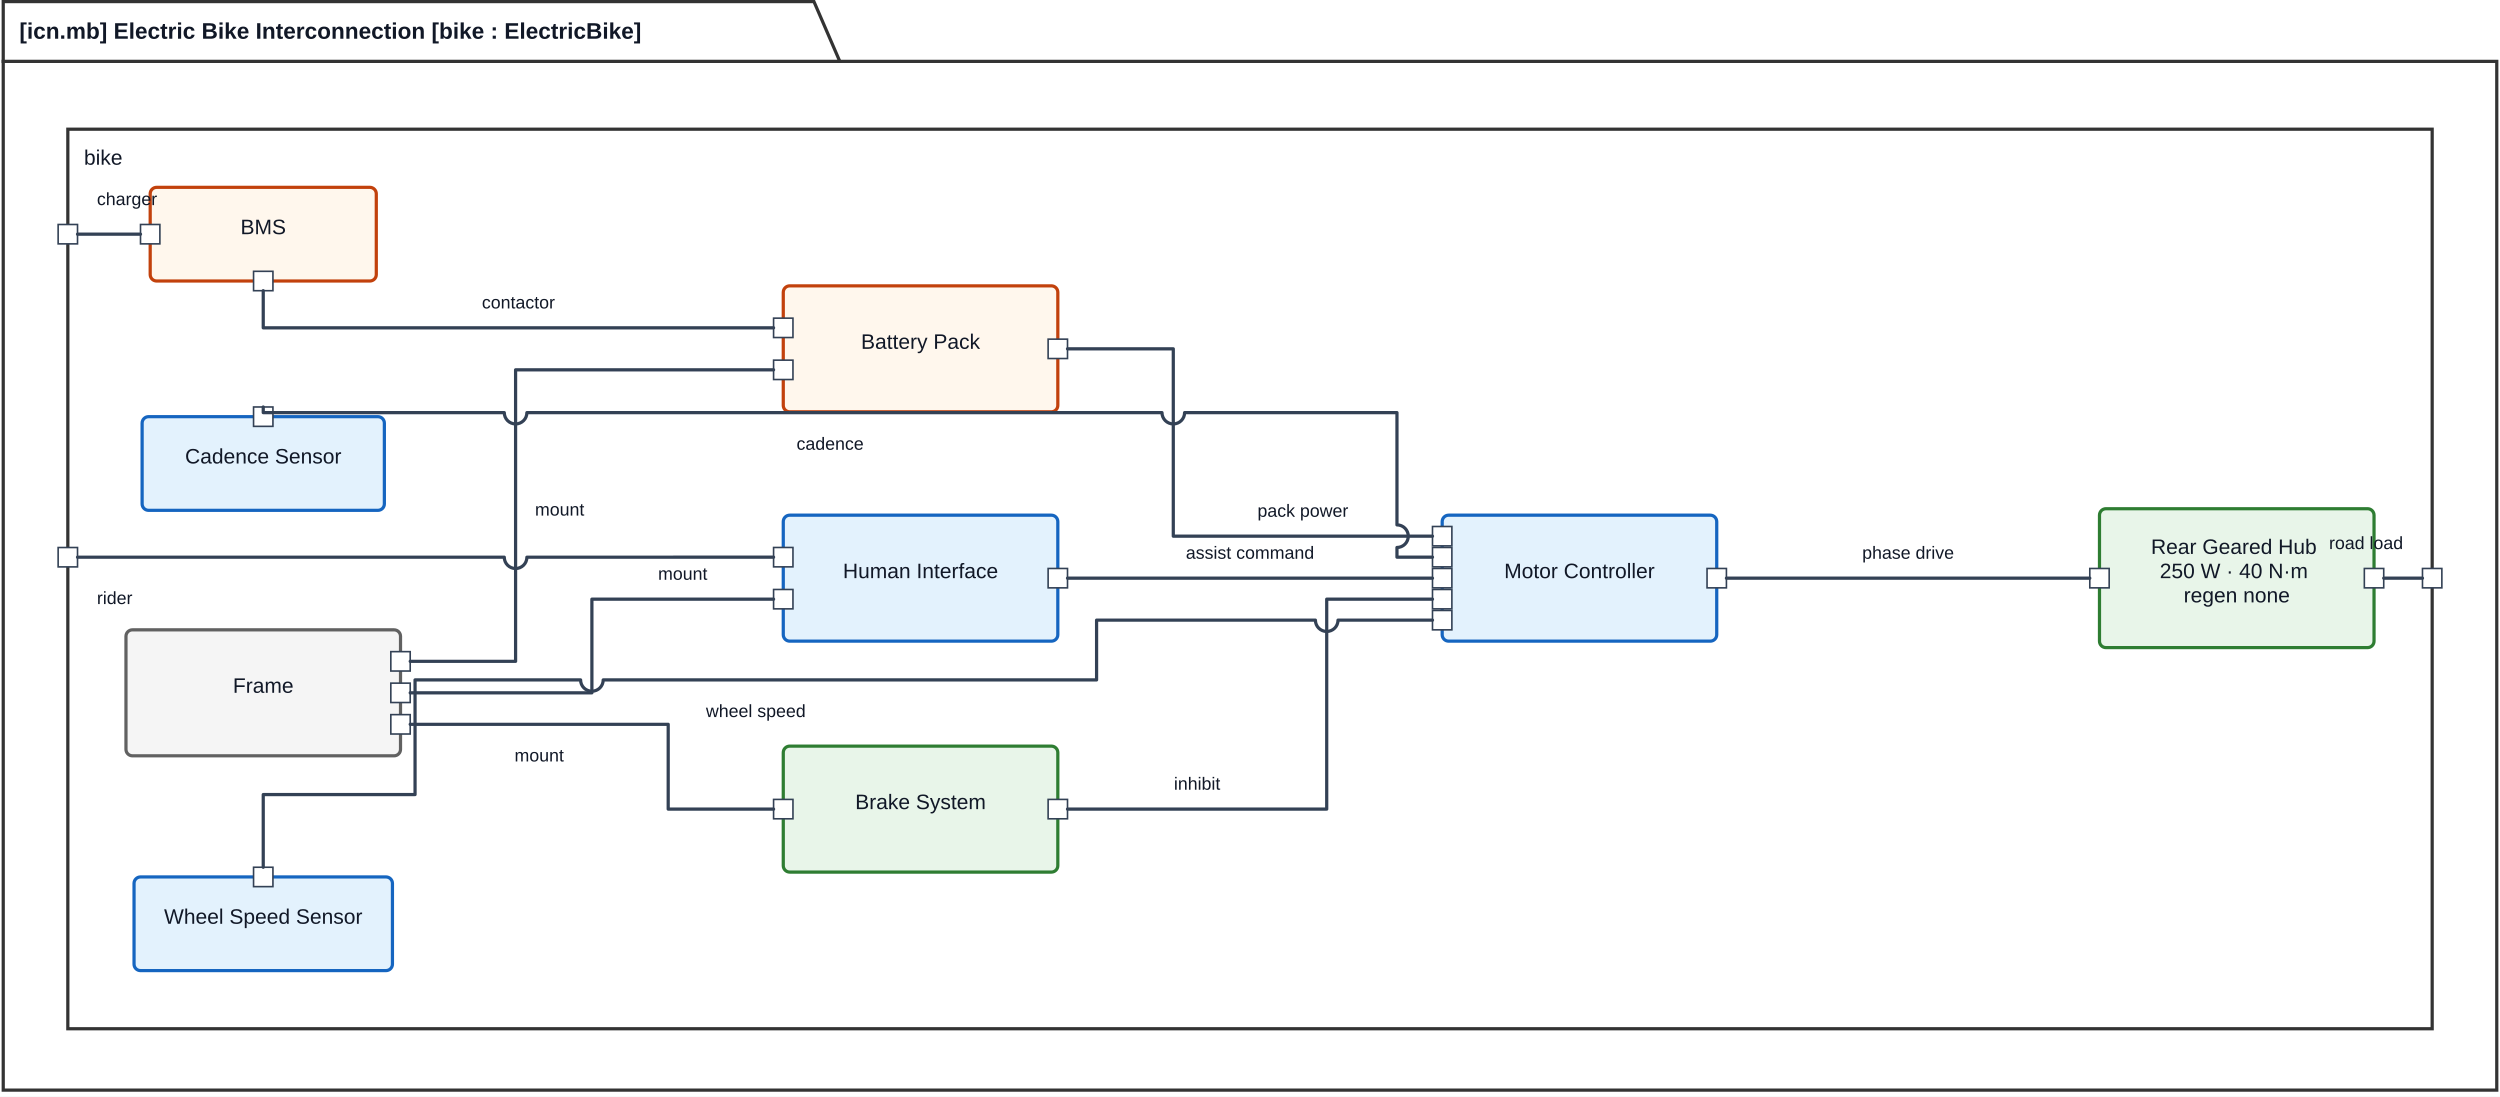
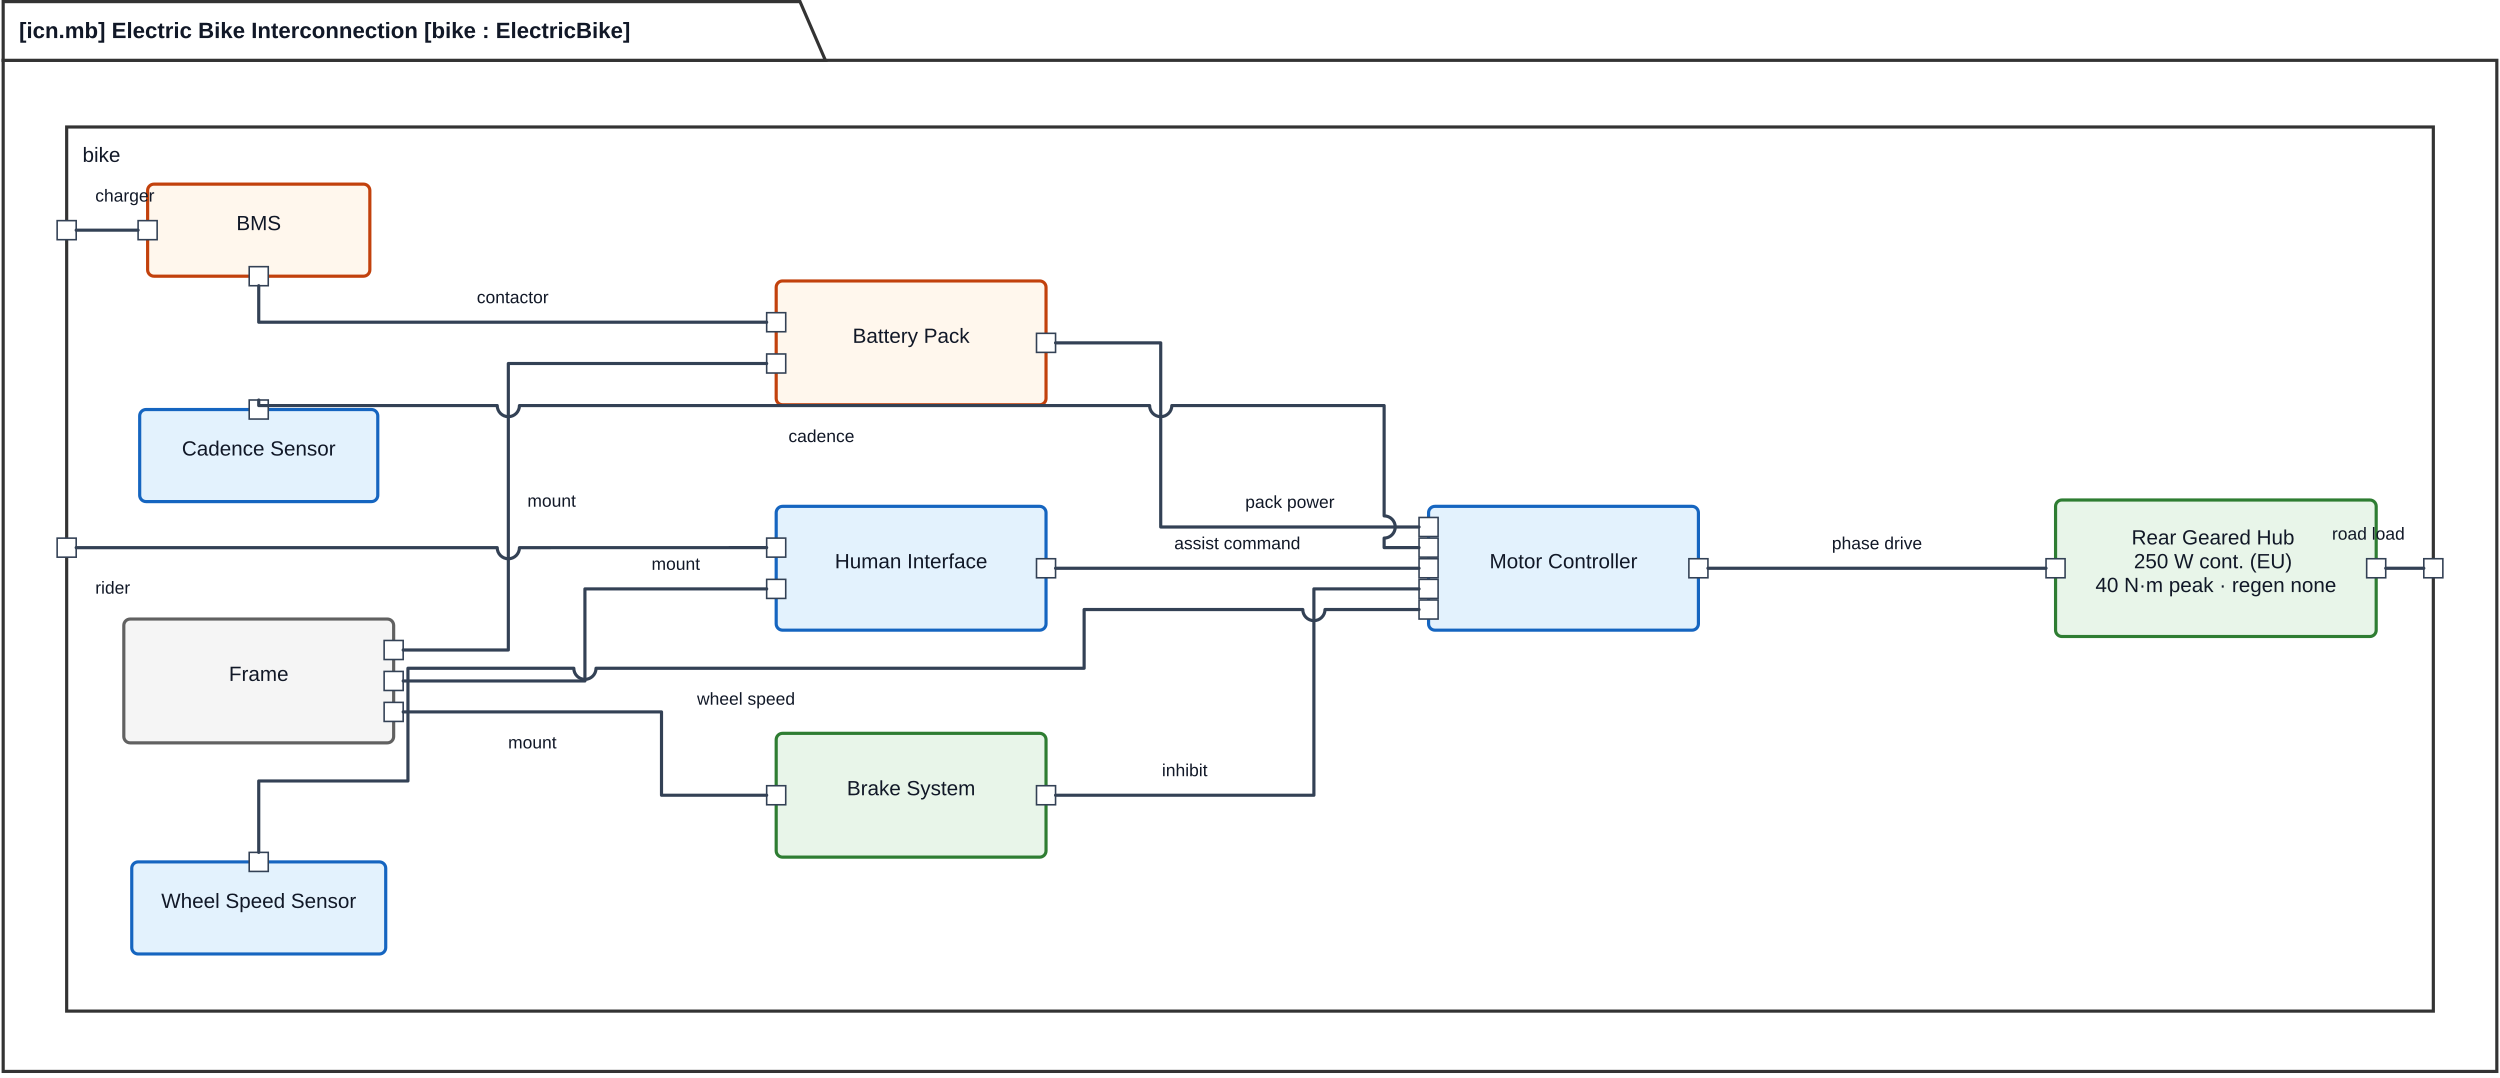
- <svg xmlns="http://www.w3.org/2000/svg" width="1548" height="679" viewBox="0 0 1548 679">
+ <svg xmlns="http://www.w3.org/2000/svg" width="1575" height="679" viewBox="0 0 1575 679">
  <defs>
    <style>text{font-family:Arial,Helvetica,sans-serif;fill:#111827}.label{font-size:13px}.small{font-size:11px}.header{font-size:14px;font-weight:600}</style>
    <marker id="arrow" markerWidth="8" markerHeight="6" refX="8" refY="3" orient="auto">
      <polygon points="0 0,8 3,0 6" fill="#1D4ED8" />
    </marker>
    <marker id="arrow-dark" markerWidth="8" markerHeight="6" refX="8" refY="3" orient="auto">
      <polygon points="0 0,8 3,0 6" fill="#334155" />
    </marker>
    <marker id="composition" markerWidth="12" markerHeight="12" refX="0" refY="6" orient="auto" markerUnits="strokeWidth">
      <polygon points="0 6,6 0,12 6,6 12" fill="#111827" stroke="#111827" />
    </marker>
  </defs>
-   <rect x="0" y="0" width="1548" height="679" fill="#FFFFFF" />
-   <rect x="2" y="38" width="1544" height="637" fill="none" stroke="#333333" stroke-width="2" />
+   <rect x="0" y="0" width="1575" height="679" fill="#FFFFFF" />
+   <rect x="2" y="38" width="1571" height="637" fill="none" stroke="#333333" stroke-width="2" />
  <path d="M 2 1 H 504 L 520 38 H 2 Z" fill="#FFFFFF" stroke="#333333" stroke-width="2" />
  <text class="header" x="12" y="24">[icn.mb] Electric Bike Interconnection [bike : ElectricBike]</text>
-   <rect x="2" y="38" width="1544" height="639" fill="none" stroke="#333333" stroke-width="0" />
+   <rect x="2" y="38" width="1571" height="639" fill="none" stroke="#333333" stroke-width="0" />
  <g transform="translate(2,40)">
-     <rect id="boundary" x="40" y="40" width="1464" height="557" rx="0" fill="#FFFFFF" stroke="#333333" stroke-width="2" />
+     <rect id="boundary" x="40" y="40" width="1491" height="557" rx="0" fill="#FFFFFF" stroke="#333333" stroke-width="2" />
    <text class="label" x="50" y="62">bike</text>
    <rect id="bnd--humanInterface" x="34" y="299.021" width="12" height="12" fill="#FFFFFF" stroke="#334155" stroke-width="1" />
    <rect id="bnd--bms" x="34" y="99.002" width="12" height="12" fill="#FFFFFF" stroke="#334155" stroke-width="1" />
-     <rect id="bnd--hubMotor" x="1498" y="311.999" width="12" height="12" fill="#FFFFFF" stroke="#334155" stroke-width="1" />
-     <rect id="humanInterface" x="483" y="279" width="170" height="78" rx="4" fill="#E3F2FD" stroke="#1565C0" stroke-width="2" />
-     <text class="label" text-anchor="middle" x="568" y="318">Human Interface</text>
-     <rect id="brakeSystem" x="483" y="422" width="170" height="78" rx="4" fill="#E8F5E9" stroke="#2E7D32" stroke-width="2" />
-     <text class="label" text-anchor="middle" x="568" y="461">Brake System</text>
-     <rect id="batteryPack" x="483" y="137" width="170" height="78" rx="4" fill="#FFF7ED" stroke="#C2410C" stroke-width="2" />
-     <text class="label" text-anchor="middle" x="568" y="176">Battery Pack</text>
-     <rect id="motorController" x="891" y="279" width="170" height="78" rx="4" fill="#E3F2FD" stroke="#1565C0" stroke-width="2" />
-     <text class="label" text-anchor="middle" x="976" y="318">Motor Controller</text>
-     <rect id="hubMotor" x="1298" y="275" width="170" height="86" rx="4" fill="#E8F5E9" stroke="#2E7D32" stroke-width="2" />
+     <rect id="bnd--hubMotor" x="1525" y="311.999" width="12" height="12" fill="#FFFFFF" stroke="#334155" stroke-width="1" />
+     <rect id="humanInterface" x="487" y="279" width="170" height="78" rx="4" fill="#E3F2FD" stroke="#1565C0" stroke-width="2" />
+     <text class="label" text-anchor="middle" x="572" y="318">Human Interface</text>
+     <rect id="brakeSystem" x="487" y="422" width="170" height="78" rx="4" fill="#E8F5E9" stroke="#2E7D32" stroke-width="2" />
+     <text class="label" text-anchor="middle" x="572" y="461">Brake System</text>
+     <rect id="batteryPack" x="487" y="137" width="170" height="78" rx="4" fill="#FFF7ED" stroke="#C2410C" stroke-width="2" />
+     <text class="label" text-anchor="middle" x="572" y="176">Battery Pack</text>
+     <rect id="motorController" x="898" y="279" width="170" height="78" rx="4" fill="#E3F2FD" stroke="#1565C0" stroke-width="2" />
+     <text class="label" text-anchor="middle" x="983" y="318">Motor Controller</text>
+     <rect id="hubMotor" x="1293" y="275" width="202" height="86" rx="4" fill="#E8F5E9" stroke="#2E7D32" stroke-width="2" />
    <text class="label" text-anchor="middle">
-       <tspan x="1383" y="303">Rear Geared Hub</tspan>
-       <tspan x="1383" dy="15">250 W · 40 N·m</tspan>
-       <tspan x="1383" dy="15">regen none</tspan>
+       <tspan x="1394" y="303">Rear Geared Hub</tspan>
+       <tspan x="1394" dy="15">250 W cont. (EU)</tspan>
+       <tspan x="1394" dy="15">40 N·m peak · regen none</tspan>
    </text>
    <rect id="frame" x="76" y="350" width="170" height="78" rx="4" fill="#F5F5F5" stroke="#616161" stroke-width="2" />
    <text class="label" text-anchor="middle" x="161" y="389">Frame</text>
    <rect id="bms" x="91" y="76" width="140" height="58" rx="4" fill="#FFF7ED" stroke="#C2410C" stroke-width="2" />
    <text class="label" text-anchor="middle" x="161" y="105">BMS</text>
    <rect id="cadenceSensor" x="86" y="218" width="150" height="58" rx="4" fill="#E3F2FD" stroke="#1565C0" stroke-width="2" />
    <text class="label" text-anchor="middle" x="161" y="247">Cadence Sensor</text>
    <rect id="wheelSpeedSensor" x="81" y="503" width="160" height="58" rx="4" fill="#E3F2FD" stroke="#1565C0" stroke-width="2" />
    <text class="label" text-anchor="middle" x="161" y="532">Wheel Speed Sensor</text>
-     <rect id="humanInterface--bnd--tgt" x="477" y="298.997" width="12" height="12" fill="#FFFFFF" stroke="#334155" stroke-width="1" />
-     <rect id="frame--humanInterface--tgt" x="477" y="325.003" width="12" height="12" fill="#FFFFFF" stroke="#334155" stroke-width="1" />
-     <rect id="humanInterface--motorController--src" x="647" y="312" width="12" height="12" fill="#FFFFFF" stroke="#334155" stroke-width="1" />
-     <rect id="frame--brakeSystem--tgt" x="477" y="455" width="12" height="12" fill="#FFFFFF" stroke="#334155" stroke-width="1" />
-     <rect id="brakeSystem--motorController--src" x="647" y="455" width="12" height="12" fill="#FFFFFF" stroke="#334155" stroke-width="1" />
-     <rect id="bms--batteryPack--tgt" x="477" y="156.997" width="12" height="12" fill="#FFFFFF" stroke="#334155" stroke-width="1" />
-     <rect id="frame--batteryPack--tgt" x="477" y="183.003" width="12" height="12" fill="#FFFFFF" stroke="#334155" stroke-width="1" />
-     <rect id="batteryPack--motorController--src" x="647" y="170" width="12" height="12" fill="#FFFFFF" stroke="#334155" stroke-width="1" />
-     <rect id="batteryPack--motorController--tgt" x="885" y="286.003" width="12" height="12" fill="#FFFFFF" stroke="#334155" stroke-width="1" />
-     <rect id="cadenceSensor--motorController--tgt" x="885" y="298.997" width="12" height="12" fill="#FFFFFF" stroke="#334155" stroke-width="1" />
-     <rect id="humanInterface--motorController--tgt" x="885" y="312" width="12" height="12" fill="#FFFFFF" stroke="#334155" stroke-width="1" />
-     <rect id="brakeSystem--motorController--tgt" x="885" y="325.003" width="12" height="12" fill="#FFFFFF" stroke="#334155" stroke-width="1" />
-     <rect id="wheelSpeedSensor--motorController--tgt" x="885" y="337.997" width="12" height="12" fill="#FFFFFF" stroke="#334155" stroke-width="1" />
-     <rect id="motorController--hubMotor--src" x="1055" y="312" width="12" height="12" fill="#FFFFFF" stroke="#334155" stroke-width="1" />
-     <rect id="motorController--hubMotor--tgt" x="1292" y="312" width="12" height="12" fill="#FFFFFF" stroke="#334155" stroke-width="1" />
-     <rect id="hubMotor--bnd--tgt" x="1462" y="312" width="12" height="12" fill="#FFFFFF" stroke="#334155" stroke-width="1" />
+     <rect id="humanInterface--bnd--tgt" x="481" y="298.997" width="12" height="12" fill="#FFFFFF" stroke="#334155" stroke-width="1" />
+     <rect id="frame--humanInterface--tgt" x="481" y="325.003" width="12" height="12" fill="#FFFFFF" stroke="#334155" stroke-width="1" />
+     <rect id="humanInterface--motorController--src" x="651" y="312" width="12" height="12" fill="#FFFFFF" stroke="#334155" stroke-width="1" />
+     <rect id="frame--brakeSystem--tgt" x="481" y="455" width="12" height="12" fill="#FFFFFF" stroke="#334155" stroke-width="1" />
+     <rect id="brakeSystem--motorController--src" x="651" y="455" width="12" height="12" fill="#FFFFFF" stroke="#334155" stroke-width="1" />
+     <rect id="bms--batteryPack--tgt" x="481" y="156.997" width="12" height="12" fill="#FFFFFF" stroke="#334155" stroke-width="1" />
+     <rect id="frame--batteryPack--tgt" x="481" y="183.003" width="12" height="12" fill="#FFFFFF" stroke="#334155" stroke-width="1" />
+     <rect id="batteryPack--motorController--src" x="651" y="170" width="12" height="12" fill="#FFFFFF" stroke="#334155" stroke-width="1" />
+     <rect id="batteryPack--motorController--tgt" x="892" y="286.003" width="12" height="12" fill="#FFFFFF" stroke="#334155" stroke-width="1" />
+     <rect id="cadenceSensor--motorController--tgt" x="892" y="298.997" width="12" height="12" fill="#FFFFFF" stroke="#334155" stroke-width="1" />
+     <rect id="humanInterface--motorController--tgt" x="892" y="312" width="12" height="12" fill="#FFFFFF" stroke="#334155" stroke-width="1" />
+     <rect id="brakeSystem--motorController--tgt" x="892" y="325.003" width="12" height="12" fill="#FFFFFF" stroke="#334155" stroke-width="1" />
+     <rect id="wheelSpeedSensor--motorController--tgt" x="892" y="337.997" width="12" height="12" fill="#FFFFFF" stroke="#334155" stroke-width="1" />
+     <rect id="motorController--hubMotor--src" x="1062" y="312" width="12" height="12" fill="#FFFFFF" stroke="#334155" stroke-width="1" />
+     <rect id="motorController--hubMotor--tgt" x="1287" y="312" width="12" height="12" fill="#FFFFFF" stroke="#334155" stroke-width="1" />
+     <rect id="hubMotor--bnd--tgt" x="1489" y="312" width="12" height="12" fill="#FFFFFF" stroke="#334155" stroke-width="1" />
    <rect id="frame--batteryPack--src" x="240" y="363.5" width="12" height="12" fill="#FFFFFF" stroke="#334155" stroke-width="1" />
    <rect id="frame--humanInterface--src" x="240" y="383" width="12" height="12" fill="#FFFFFF" stroke="#334155" stroke-width="1" />
    <rect id="frame--brakeSystem--src" x="240" y="402.5" width="12" height="12" fill="#FFFFFF" stroke="#334155" stroke-width="1" />
    <rect id="bms--batteryPack--src" x="155" y="128" width="12" height="12" fill="#FFFFFF" stroke="#334155" stroke-width="1" />
    <rect id="bms--bnd--tgt" x="85" y="99" width="12" height="12" fill="#FFFFFF" stroke="#334155" stroke-width="1" />
    <rect id="cadenceSensor--motorController--src" x="155" y="212" width="12" height="12" fill="#FFFFFF" stroke="#334155" stroke-width="1" />
    <rect id="wheelSpeedSensor--motorController--src" x="155" y="497" width="12" height="12" fill="#FFFFFF" stroke="#334155" stroke-width="1" />
-     <path d="M 252,369.5 L 317.25,369.5 L 317.25,189.003 L 477,189.003" fill="none" stroke="#334155" stroke-width="2" stroke-linejoin="round" stroke-linecap="round" />
-     <path d="M 252,389 L 364.5,389 L 364.5,331.003 L 477,331.003" fill="none" stroke="#334155" stroke-width="2" stroke-linejoin="round" stroke-linecap="round" />
-     <path d="M 252,408.5 L 411.75,408.5 L 411.75,461 L 477,461" fill="none" stroke="#334155" stroke-width="2" stroke-linejoin="round" stroke-linecap="round" />
-     <path d="M 659,176 L 724.5,176 L 724.5,292.003 L 885,292.003" fill="none" stroke="#334155" stroke-width="2" stroke-linejoin="round" stroke-linecap="round" />
-     <path d="M 1067,318 L 1292,318" fill="none" stroke="#334155" stroke-width="2" stroke-linejoin="round" stroke-linecap="round" />
-     <path d="M 659,318 L 885,318" fill="none" stroke="#334155" stroke-width="2" stroke-linejoin="round" stroke-linecap="round" />
-     <path d="M 659,461 L 819.5,461 L 819.5,331.003 L 885,331.003" fill="none" stroke="#334155" stroke-width="2" stroke-linejoin="round" stroke-linecap="round" />
-     <path d="M 161,140 L 161,162.997 L 477,162.997" fill="none" stroke="#334155" stroke-width="2" stroke-linejoin="round" stroke-linecap="round" />
-     <path d="M 161,212 L 161,215.5 L 310.25,215.5 A 7 7 0 0 0 324.25,215.5 L 717.5,215.5 A 7 7 0 0 0 731.5,215.5 L 863,215.5 L 863,285.003 A 7 7 0 0 1 863,299.003 L 863,304.997 L 885,304.997" fill="none" stroke="#334155" stroke-width="2" stroke-linejoin="round" stroke-linecap="round" />
-     <path d="M 161,497 L 161,452 L 255,452 L 255,381 L 357.5,381 A 7 7 0 0 0 371.5,381 L 677,381 L 677,343.997 L 812.5,343.997 A 7 7 0 0 0 826.5,343.997 L 885,343.997" fill="none" stroke="#334155" stroke-width="2" stroke-linejoin="round" stroke-linecap="round" />
-     <path d="M 46,305.021 L 310.25,305.021 A 7 7 0 0 0 324.25,305.021 L 477,304.997" fill="none" stroke="#334155" stroke-width="2" stroke-linejoin="round" stroke-linecap="round" />
+     <path d="M 252,369.5 L 318.25,369.5 L 318.25,189.003 L 481,189.003" fill="none" stroke="#334155" stroke-width="2" stroke-linejoin="round" stroke-linecap="round" />
+     <path d="M 252,389 L 366.5,389 L 366.5,331.003 L 481,331.003" fill="none" stroke="#334155" stroke-width="2" stroke-linejoin="round" stroke-linecap="round" />
+     <path d="M 252,408.5 L 414.75,408.5 L 414.75,461 L 481,461" fill="none" stroke="#334155" stroke-width="2" stroke-linejoin="round" stroke-linecap="round" />
+     <path d="M 663,176 L 729.25,176 L 729.25,292.003 L 892,292.003" fill="none" stroke="#334155" stroke-width="2" stroke-linejoin="round" stroke-linecap="round" />
+     <path d="M 1074,318 L 1287,318" fill="none" stroke="#334155" stroke-width="2" stroke-linejoin="round" stroke-linecap="round" />
+     <path d="M 663,318 L 892,318" fill="none" stroke="#334155" stroke-width="2" stroke-linejoin="round" stroke-linecap="round" />
+     <path d="M 663,461 L 825.75,461 L 825.75,331.003 L 892,331.003" fill="none" stroke="#334155" stroke-width="2" stroke-linejoin="round" stroke-linecap="round" />
+     <path d="M 161,140 L 161,162.997 L 481,162.997" fill="none" stroke="#334155" stroke-width="2" stroke-linejoin="round" stroke-linecap="round" />
+     <path d="M 161,212 L 161,215.5 L 311.25,215.5 A 7 7 0 0 0 325.25,215.5 L 722.25,215.5 A 7 7 0 0 0 736.25,215.5 L 870,215.5 L 870,285.003 A 7 7 0 0 1 870,299.003 L 870,304.997 L 892,304.997" fill="none" stroke="#334155" stroke-width="2" stroke-linejoin="round" stroke-linecap="round" />
+     <path d="M 161,497 L 161,452 L 255,452 L 255,381 L 359.5,381 A 7 7 0 0 0 373.5,381 L 681,381 L 681,343.997 L 818.75,343.997 A 7 7 0 0 0 832.75,343.997 L 892,343.997" fill="none" stroke="#334155" stroke-width="2" stroke-linejoin="round" stroke-linecap="round" />
+     <path d="M 46,305.021 L 311.25,305.021 A 7 7 0 0 0 325.25,305.021 L 481,304.997" fill="none" stroke="#334155" stroke-width="2" stroke-linejoin="round" stroke-linecap="round" />
    <path d="M 46,105.002 L 85,105" fill="none" stroke="#334155" stroke-width="2" stroke-linejoin="round" stroke-linecap="round" />
-     <path d="M 1498,317.999 L 1474,318" fill="none" stroke="#334155" stroke-width="2" stroke-linejoin="round" stroke-linecap="round" />
+     <path d="M 1525,317.999 L 1501,318" fill="none" stroke="#334155" stroke-width="2" stroke-linejoin="round" stroke-linecap="round" />
    <text class="small" x="58" y="334.021">rider</text>
    <text class="small" x="58" y="87.002">charger</text>
-     <text class="small" text-anchor="end" x="1486" y="299.999">road load</text>
-     <text class="small" x="329.25" y="279.251">mount</text>
-     <text class="small" text-anchor="middle" x="420.75" y="319.003">mount</text>
-     <text class="small" text-anchor="middle" x="331.875" y="431.5">mount</text>
-     <text class="small" text-anchor="middle" x="804.75" y="280.003">pack power</text>
-     <text class="small" text-anchor="middle" x="1179.5" y="306">phase drive</text>
-     <text class="small" text-anchor="middle" x="772" y="306">assist command</text>
-     <text class="small" text-anchor="middle" x="739.25" y="449">inhibit</text>
-     <text class="small" text-anchor="middle" x="319" y="150.997">contactor</text>
-     <text class="small" text-anchor="middle" x="512" y="238.5">cadence</text>
-     <text class="small" text-anchor="middle" x="466" y="404">wheel speed</text>
+     <text class="small" text-anchor="end" x="1513" y="299.999">road load</text>
+     <text class="small" x="330.25" y="279.251">mount</text>
+     <text class="small" text-anchor="middle" x="423.75" y="319.003">mount</text>
+     <text class="small" text-anchor="middle" x="333.375" y="431.5">mount</text>
+     <text class="small" text-anchor="middle" x="810.625" y="280.003">pack power</text>
+     <text class="small" text-anchor="middle" x="1180.5" y="306">phase drive</text>
+     <text class="small" text-anchor="middle" x="777.5" y="306">assist command</text>
+     <text class="small" text-anchor="middle" x="744.375" y="449">inhibit</text>
+     <text class="small" text-anchor="middle" x="321" y="150.997">contactor</text>
+     <text class="small" text-anchor="middle" x="515.5" y="238.5">cadence</text>
+     <text class="small" text-anchor="middle" x="468" y="404">wheel speed</text>
  </g>
</svg>
